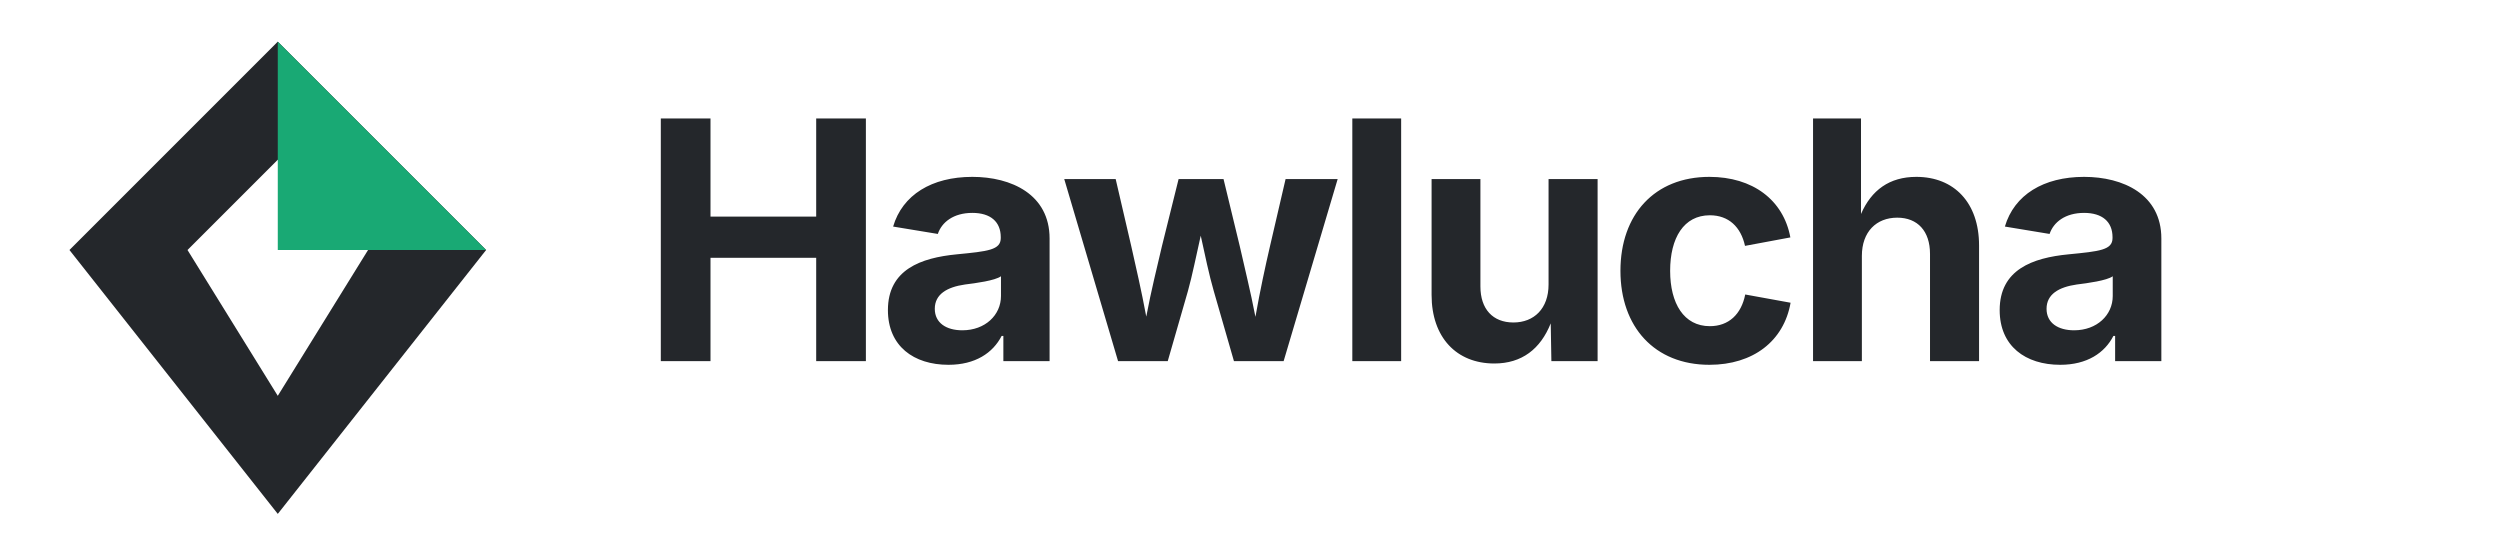
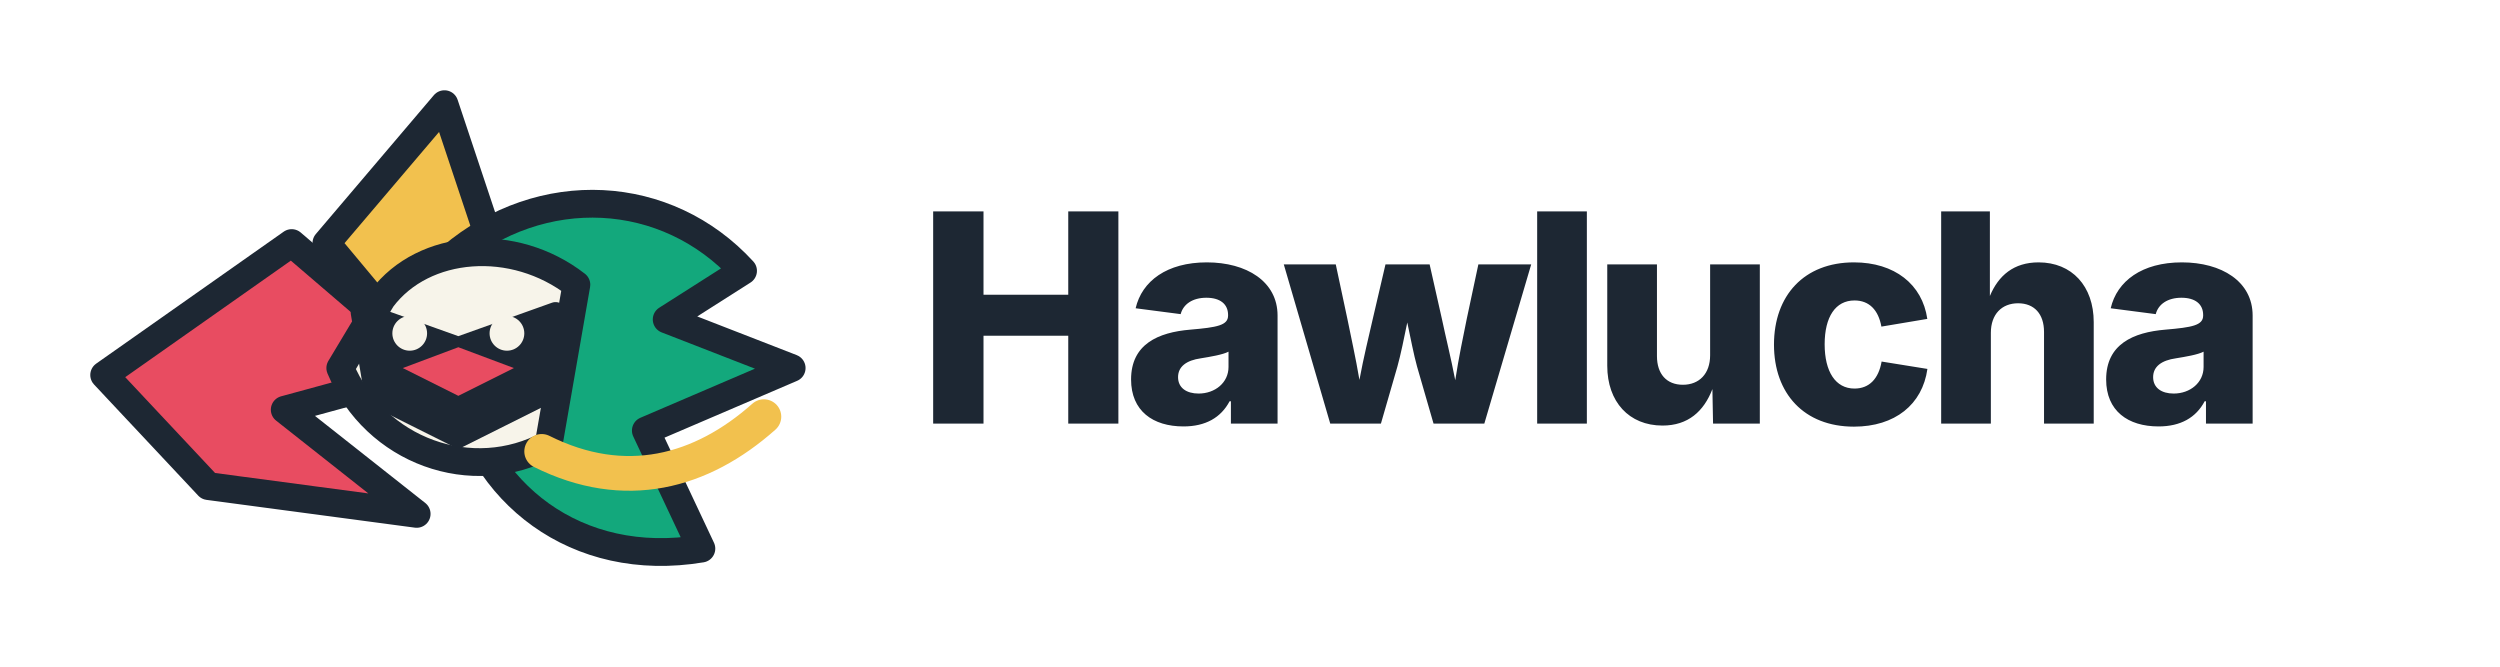
- <svg xmlns="http://www.w3.org/2000/svg" width="180" height="40" viewBox="0 0 180 40" fill="none" role="img" aria-labelledby="title">
-   <path d="M20 3 35 18 20 37 5 18 20 3Zm0 8.5L13.5 18 20 28.5 26.5 18 20 11.5Z" fill="#24272B" />
-   <path d="M20 3 35 18 20 18V3Z" fill="#19A974" />
-   <text x="46" y="26" fill="#24272B" font-family="system-ui, -apple-system, BlinkMacSystemFont, 'Segoe UI', sans-serif" font-size="24" font-weight="700" letter-spacing="-0.8">Hawlucha</text>
+ <svg xmlns="http://www.w3.org/2000/svg" width="360" height="96" viewBox="0 0 360 96" fill="none" role="img" aria-labelledby="title description">
+   <g stroke="#1D2733" stroke-linejoin="round" stroke-linecap="round">
+     <path d="M15 54 42 35l21 18-22 6 19 15-30-4L15 54Z" fill="#E84C61" stroke-width="4" />
+     <path d="m47 35 17-20 9 27-11 11-15-18Z" fill="#F2C14E" stroke-width="4" />
+     <path d="M65 37c13-11 31-10 42 2l-11 7 18 7-21 9 8 17c-18 3-32-8-35-24l-1-8Z" fill="#13A87C" stroke-width="4" />
+     <path d="M55 43c6-8 19-9 28-2l-4 23c-11 6-25 1-30-11l6-10Z" fill="#F7F4EA" stroke-width="4" />
+     <path d="m52 45 14 5 14-5-2 12-12 6-12-6-2-12Z" fill="#1D2733" stroke-width="3" />
+     <path d="m66 50 8 3-8 4-8-4 8-3Z" fill="#E84C61" stroke="none" />
+     <circle cx="59" cy="48" r="2.5" fill="#F7F4EA" stroke="none" />
+     <circle cx="73" cy="48" r="2.5" fill="#F7F4EA" stroke="none" />
+     <path d="M78 65c12 6 23 3 32-5" stroke="#F2C14E" stroke-width="5" />
+   </g>
+   <text x="132" y="61" fill="#1D2733" font-family="system-ui, -apple-system, BlinkMacSystemFont, 'Segoe UI', sans-serif" font-size="42" font-weight="800" letter-spacing="-1.8">Hawlucha</text>
</svg>
